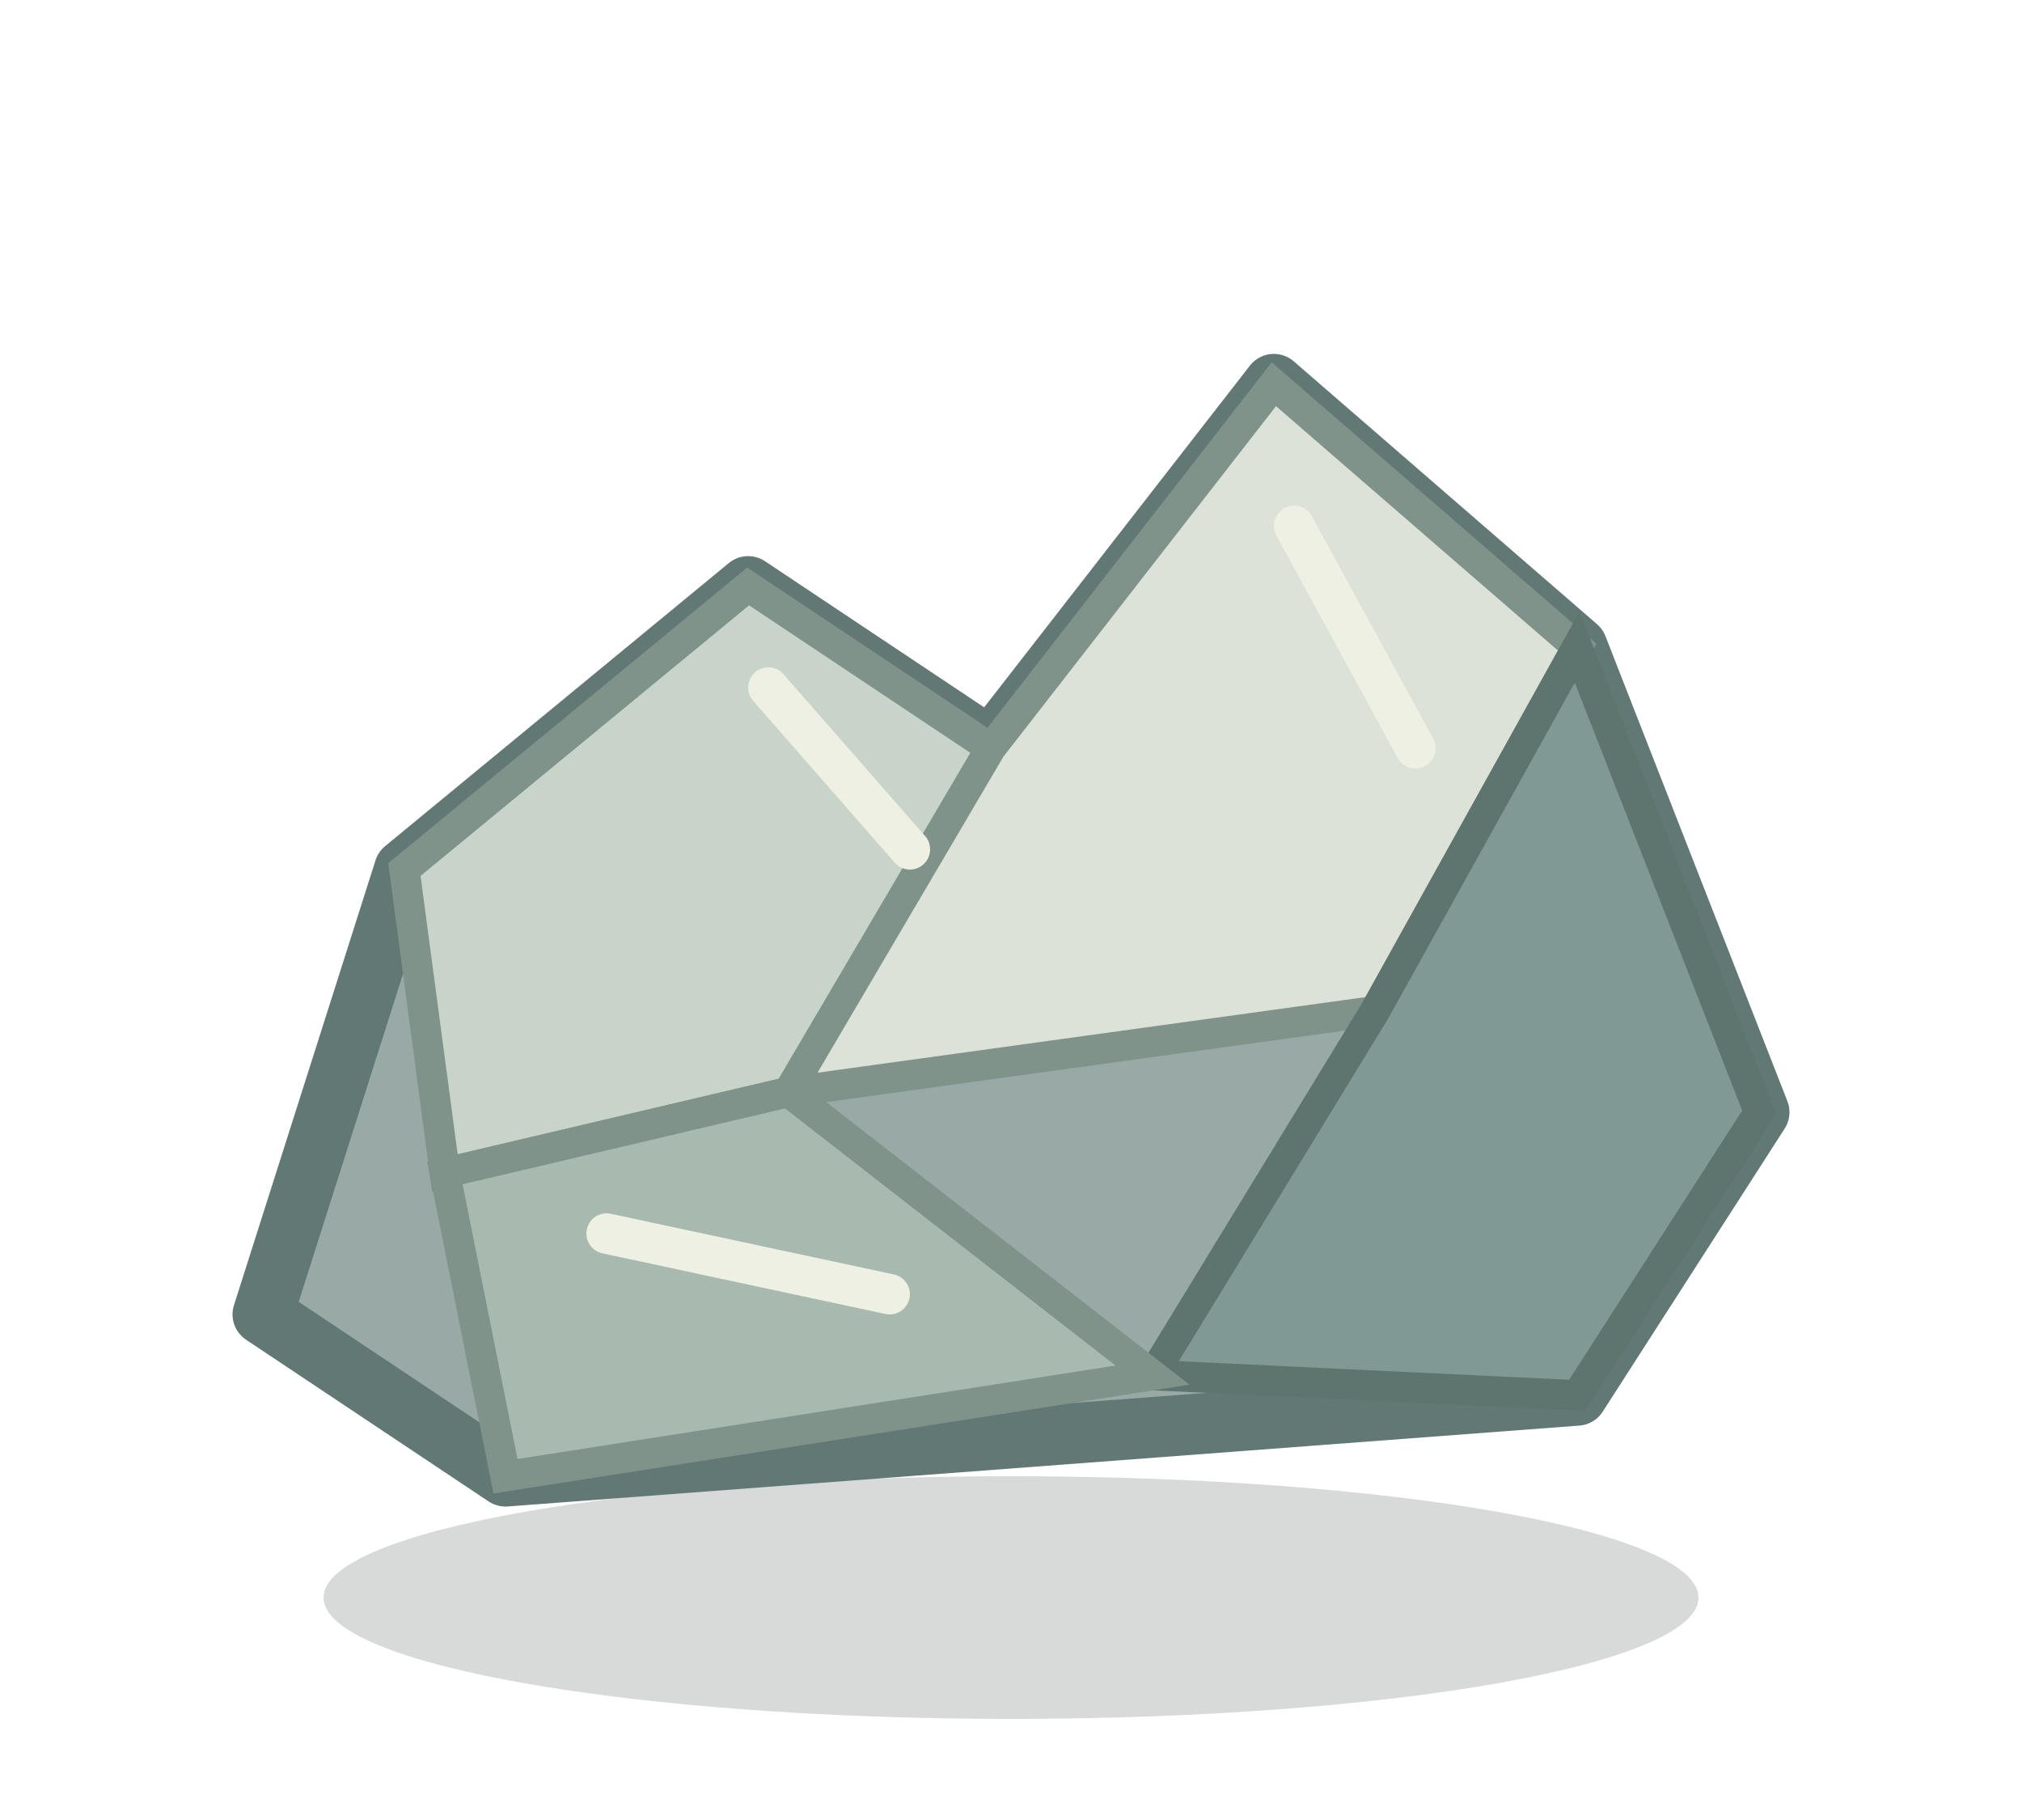
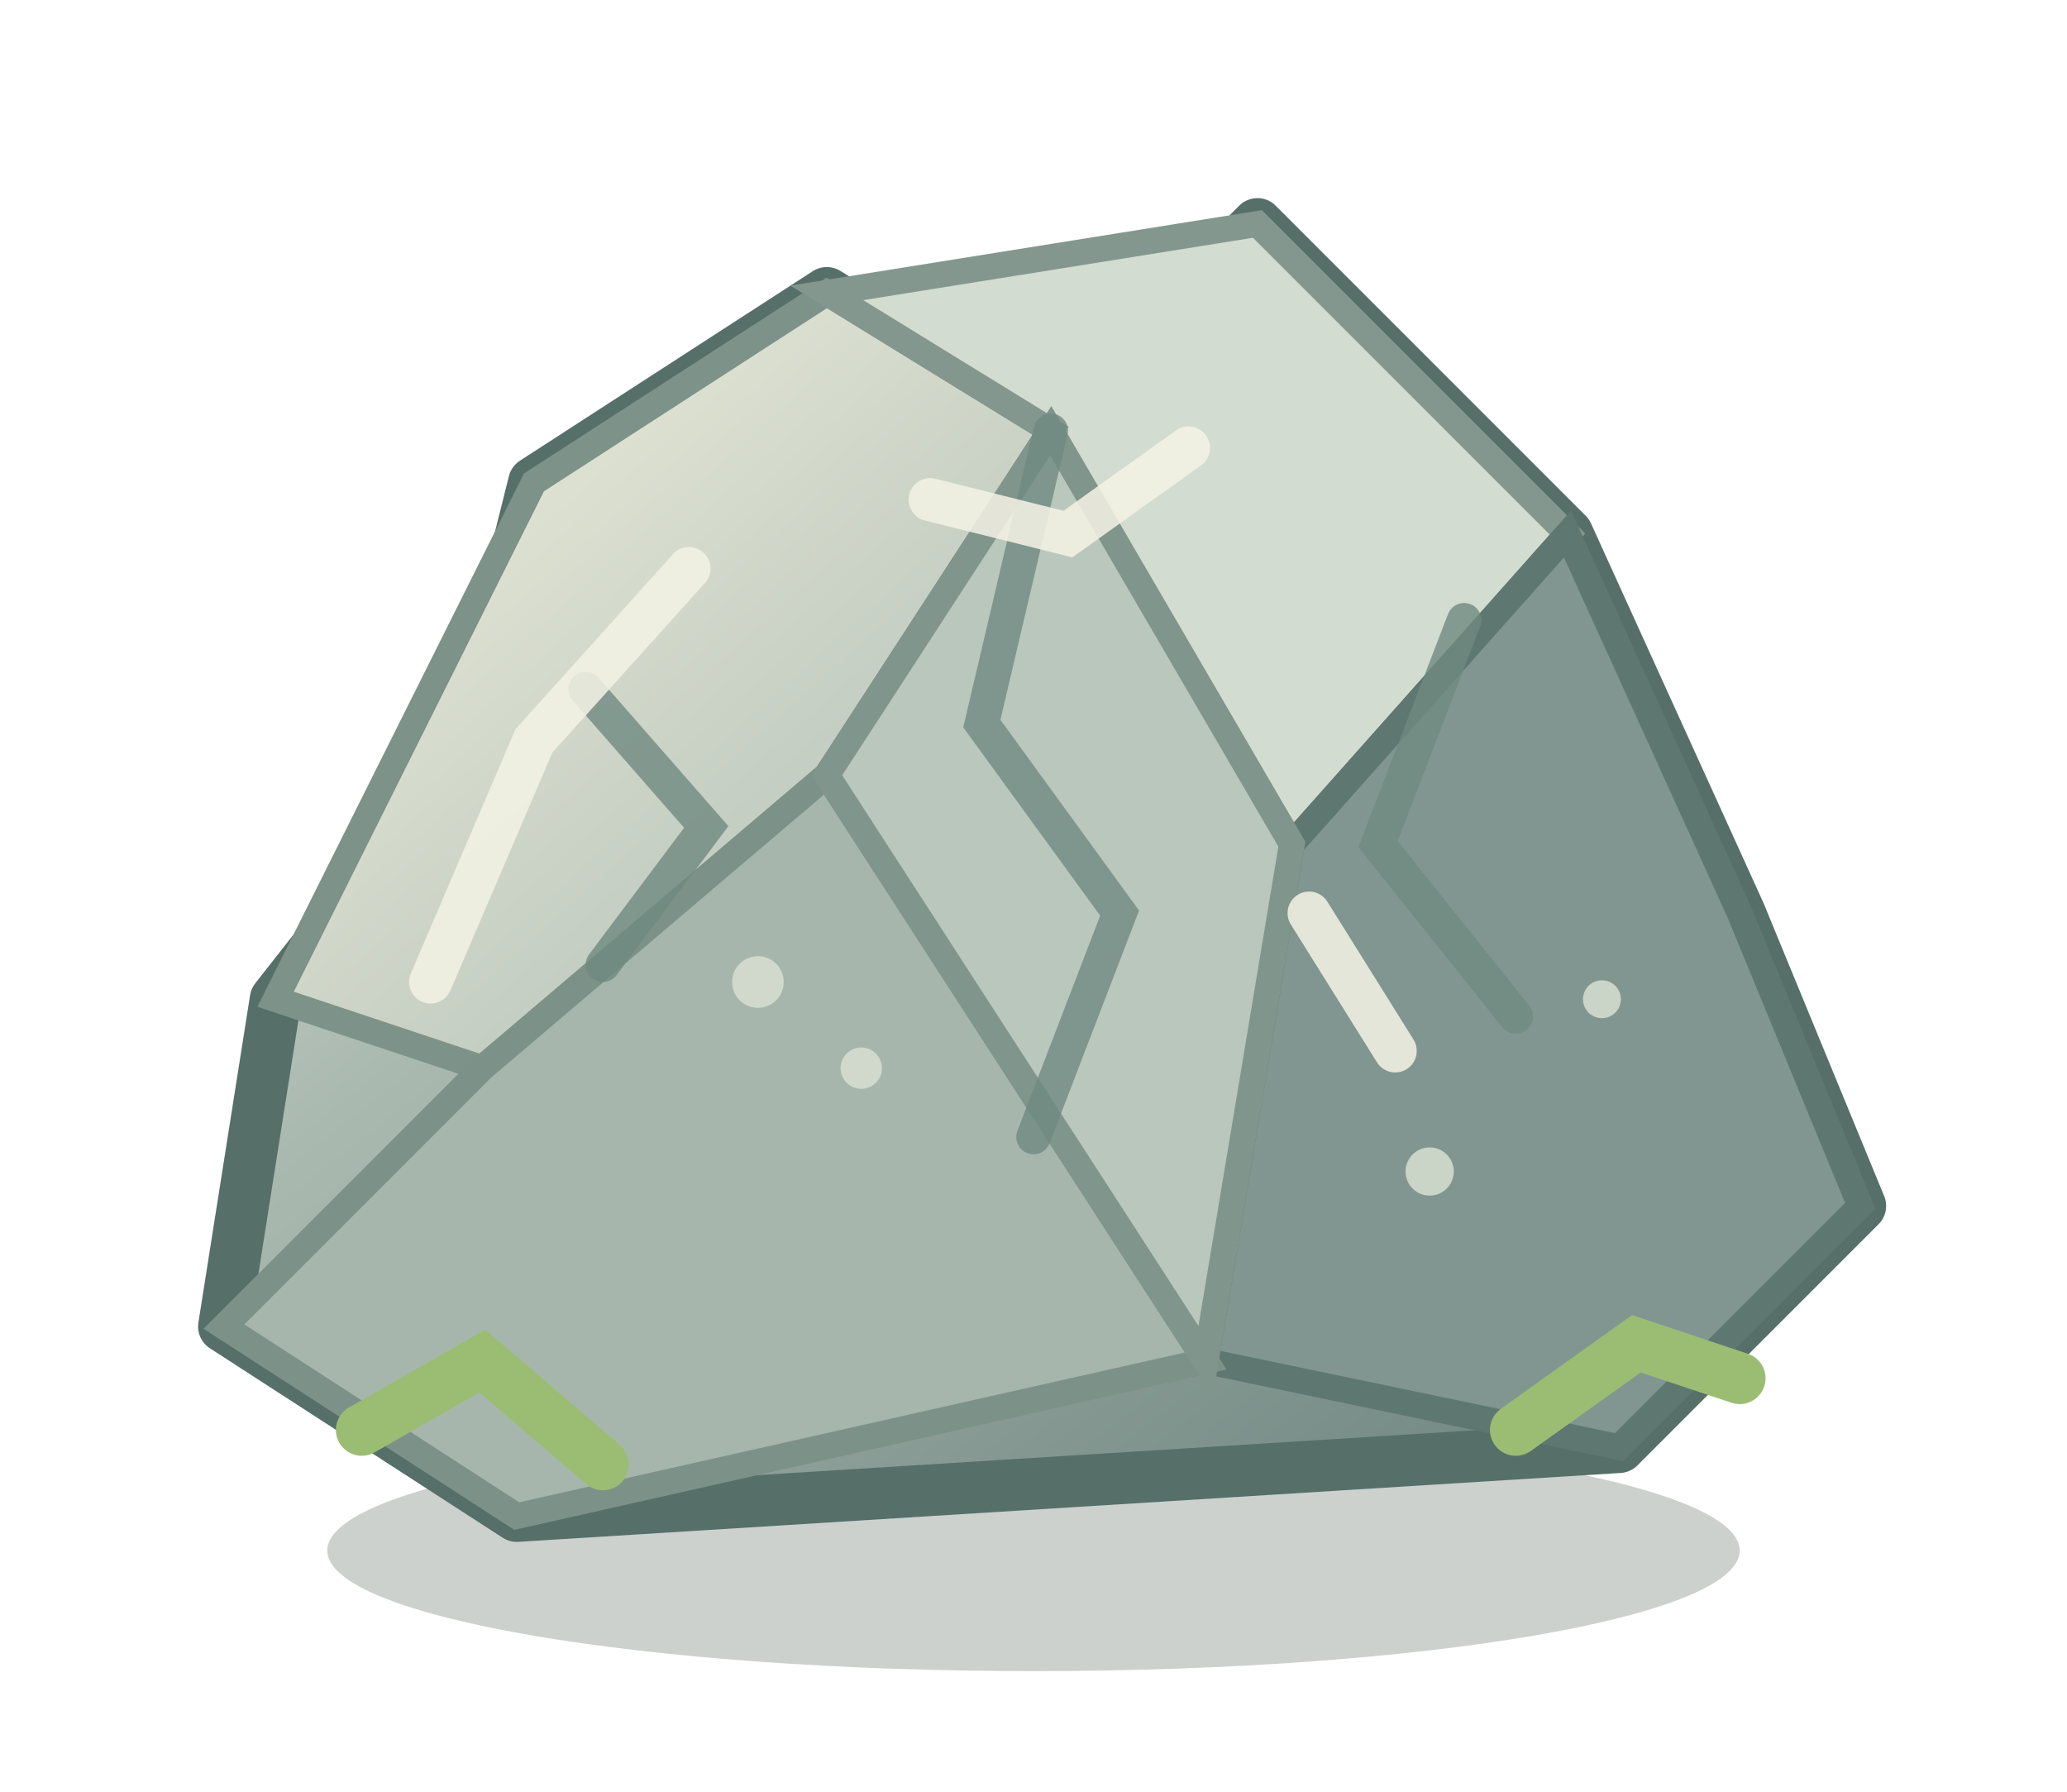
- <svg xmlns="http://www.w3.org/2000/svg" width="100" height="90" viewBox="0 0 100 90">
-   <ellipse cx="50" cy="79" rx="34" ry="6" fill="#35463c" opacity=".2" />
-   <path d="M13 65 20 43 37 29 49 37 63 19 78 32 87 55 78 69 25 73Z" fill="#98a9a6" stroke="#617875" stroke-width="3" stroke-linejoin="round" />
-   <path d="M20 43 37 29 49 37 39 54 22 58Z" fill="#c8d3c9" stroke="#7f938b" stroke-width="1.5" />
-   <path d="M49 37 63 19 78 32 68 50 39 54Z" fill="#dce2d8" stroke="#7f938b" stroke-width="1.5" />
-   <path d="M68 50 78 32 87 55 78 69 57 68Z" fill="#809995" stroke="#5e746f" stroke-width="1.5" />
-   <path d="M22 58 39 54 57 68 25 73Z" fill="#a8b9b0" stroke="#7f938b" stroke-width="1.5" />
-   <path d="M38 34 45 42M64 26 70 37M30 61 44 64" stroke="#edf0e3" stroke-width="2" stroke-linecap="round" />
+ <svg xmlns="http://www.w3.org/2000/svg" width="120" height="104" viewBox="0 0 120 104">
+   <defs>
+     <linearGradient id="stone-main" x1="0" y1="0" x2="1" y2="1">
+       <stop stop-color="#e0e5d8" />
+       <stop offset=".38" stop-color="#aab9b0" />
+       <stop offset="1" stop-color="#657d78" />
+     </linearGradient>
+     <linearGradient id="stone-lit" x1="0" y1="0" x2=".9" y2="1">
+       <stop stop-color="#f2f1df" />
+       <stop offset="1" stop-color="#aebdb4" />
+     </linearGradient>
+   </defs>
+   <ellipse cx="60" cy="90" rx="41" ry="7" fill="#35463c" opacity=".25" />
+   <path d="M13 77 16 58 27 44 31 28 48 17 61 25 73 13 91 31 101 53 108 70 94 84 30 88Z" fill="url(#stone-main)" stroke="#566f69" stroke-width="3" stroke-linejoin="round" />
+   <path d="M16 58 31 28 48 17 61 25 48 45 28 62Z" fill="url(#stone-lit)" stroke="#7d9288" stroke-width="1.5" />
+   <path d="M48 17 73 13 91 31 75 49 48 45 61 25Z" fill="#d2dcd0" stroke="#84978e" stroke-width="1.5" />
+   <path d="M75 49 91 31 101 53 108 70 94 84 70 79Z" fill="#819690" stroke="#5e7771" stroke-width="1.5" />
+   <path d="M28 62 48 45 70 79 30 88 13 77Z" fill="#a6b6ac" stroke="#7c9288" stroke-width="1.5" />
+   <path d="M48 45 61 25 75 49 70 79Z" fill="#bac7bc" stroke="#80958b" stroke-width="1.5" />
+   <path d="M61 25 57 42 65 53 60 66M85 36 80 49 88 59M34 40 41 48 35 56" fill="none" stroke="#6f8981" stroke-width="2" stroke-linecap="round" opacity=".8" />
+   <path d="M25 57 31 43 40 33M54 29 62 31 69 26M76 53 81 61" fill="none" stroke="#f3f2e4" stroke-width="2.5" stroke-linecap="round" opacity=".86" />
+   <g fill="#d7dfd1" opacity=".85">
+     <circle cx="44" cy="57" r="1.5" />
+     <circle cx="50" cy="62" r="1.2" />
+     <circle cx="83" cy="68" r="1.4" />
+     <circle cx="93" cy="58" r="1.1" />
+   </g>
+   <path d="M21 83 28 79 35 85M88 83 95 78 101 80" fill="none" stroke="#9bbd73" stroke-width="3" stroke-linecap="round" />
</svg>
